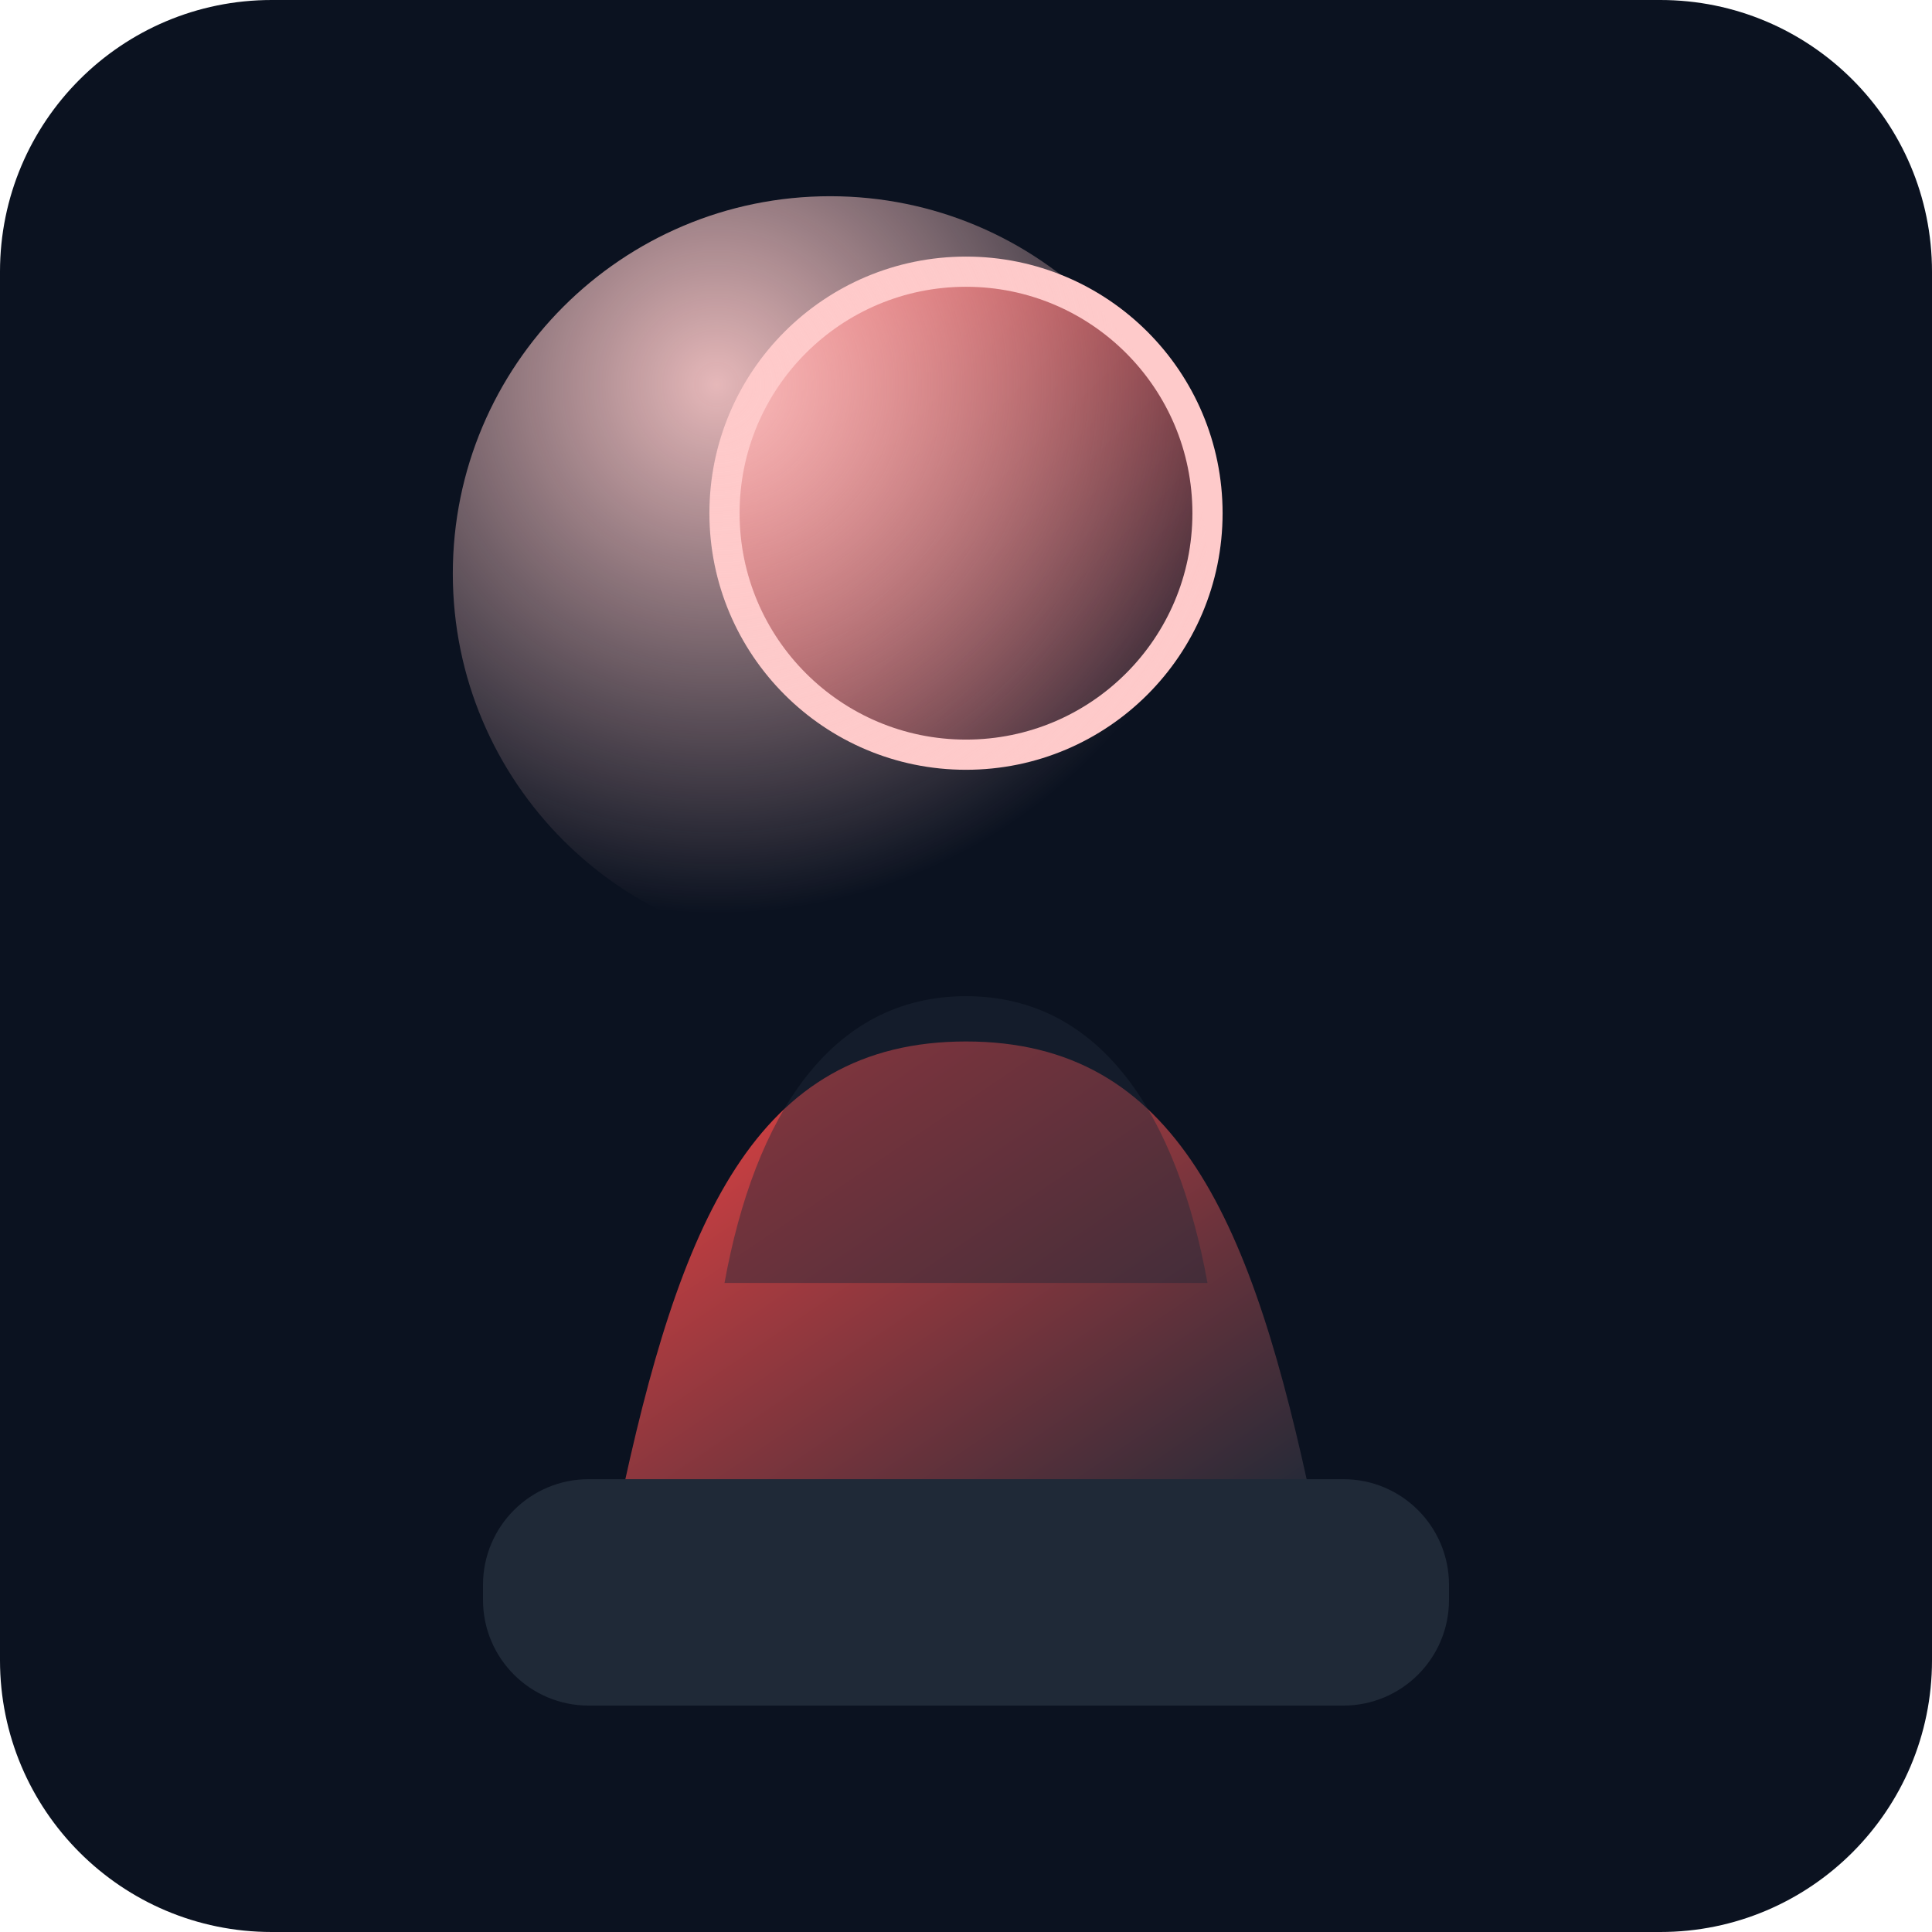
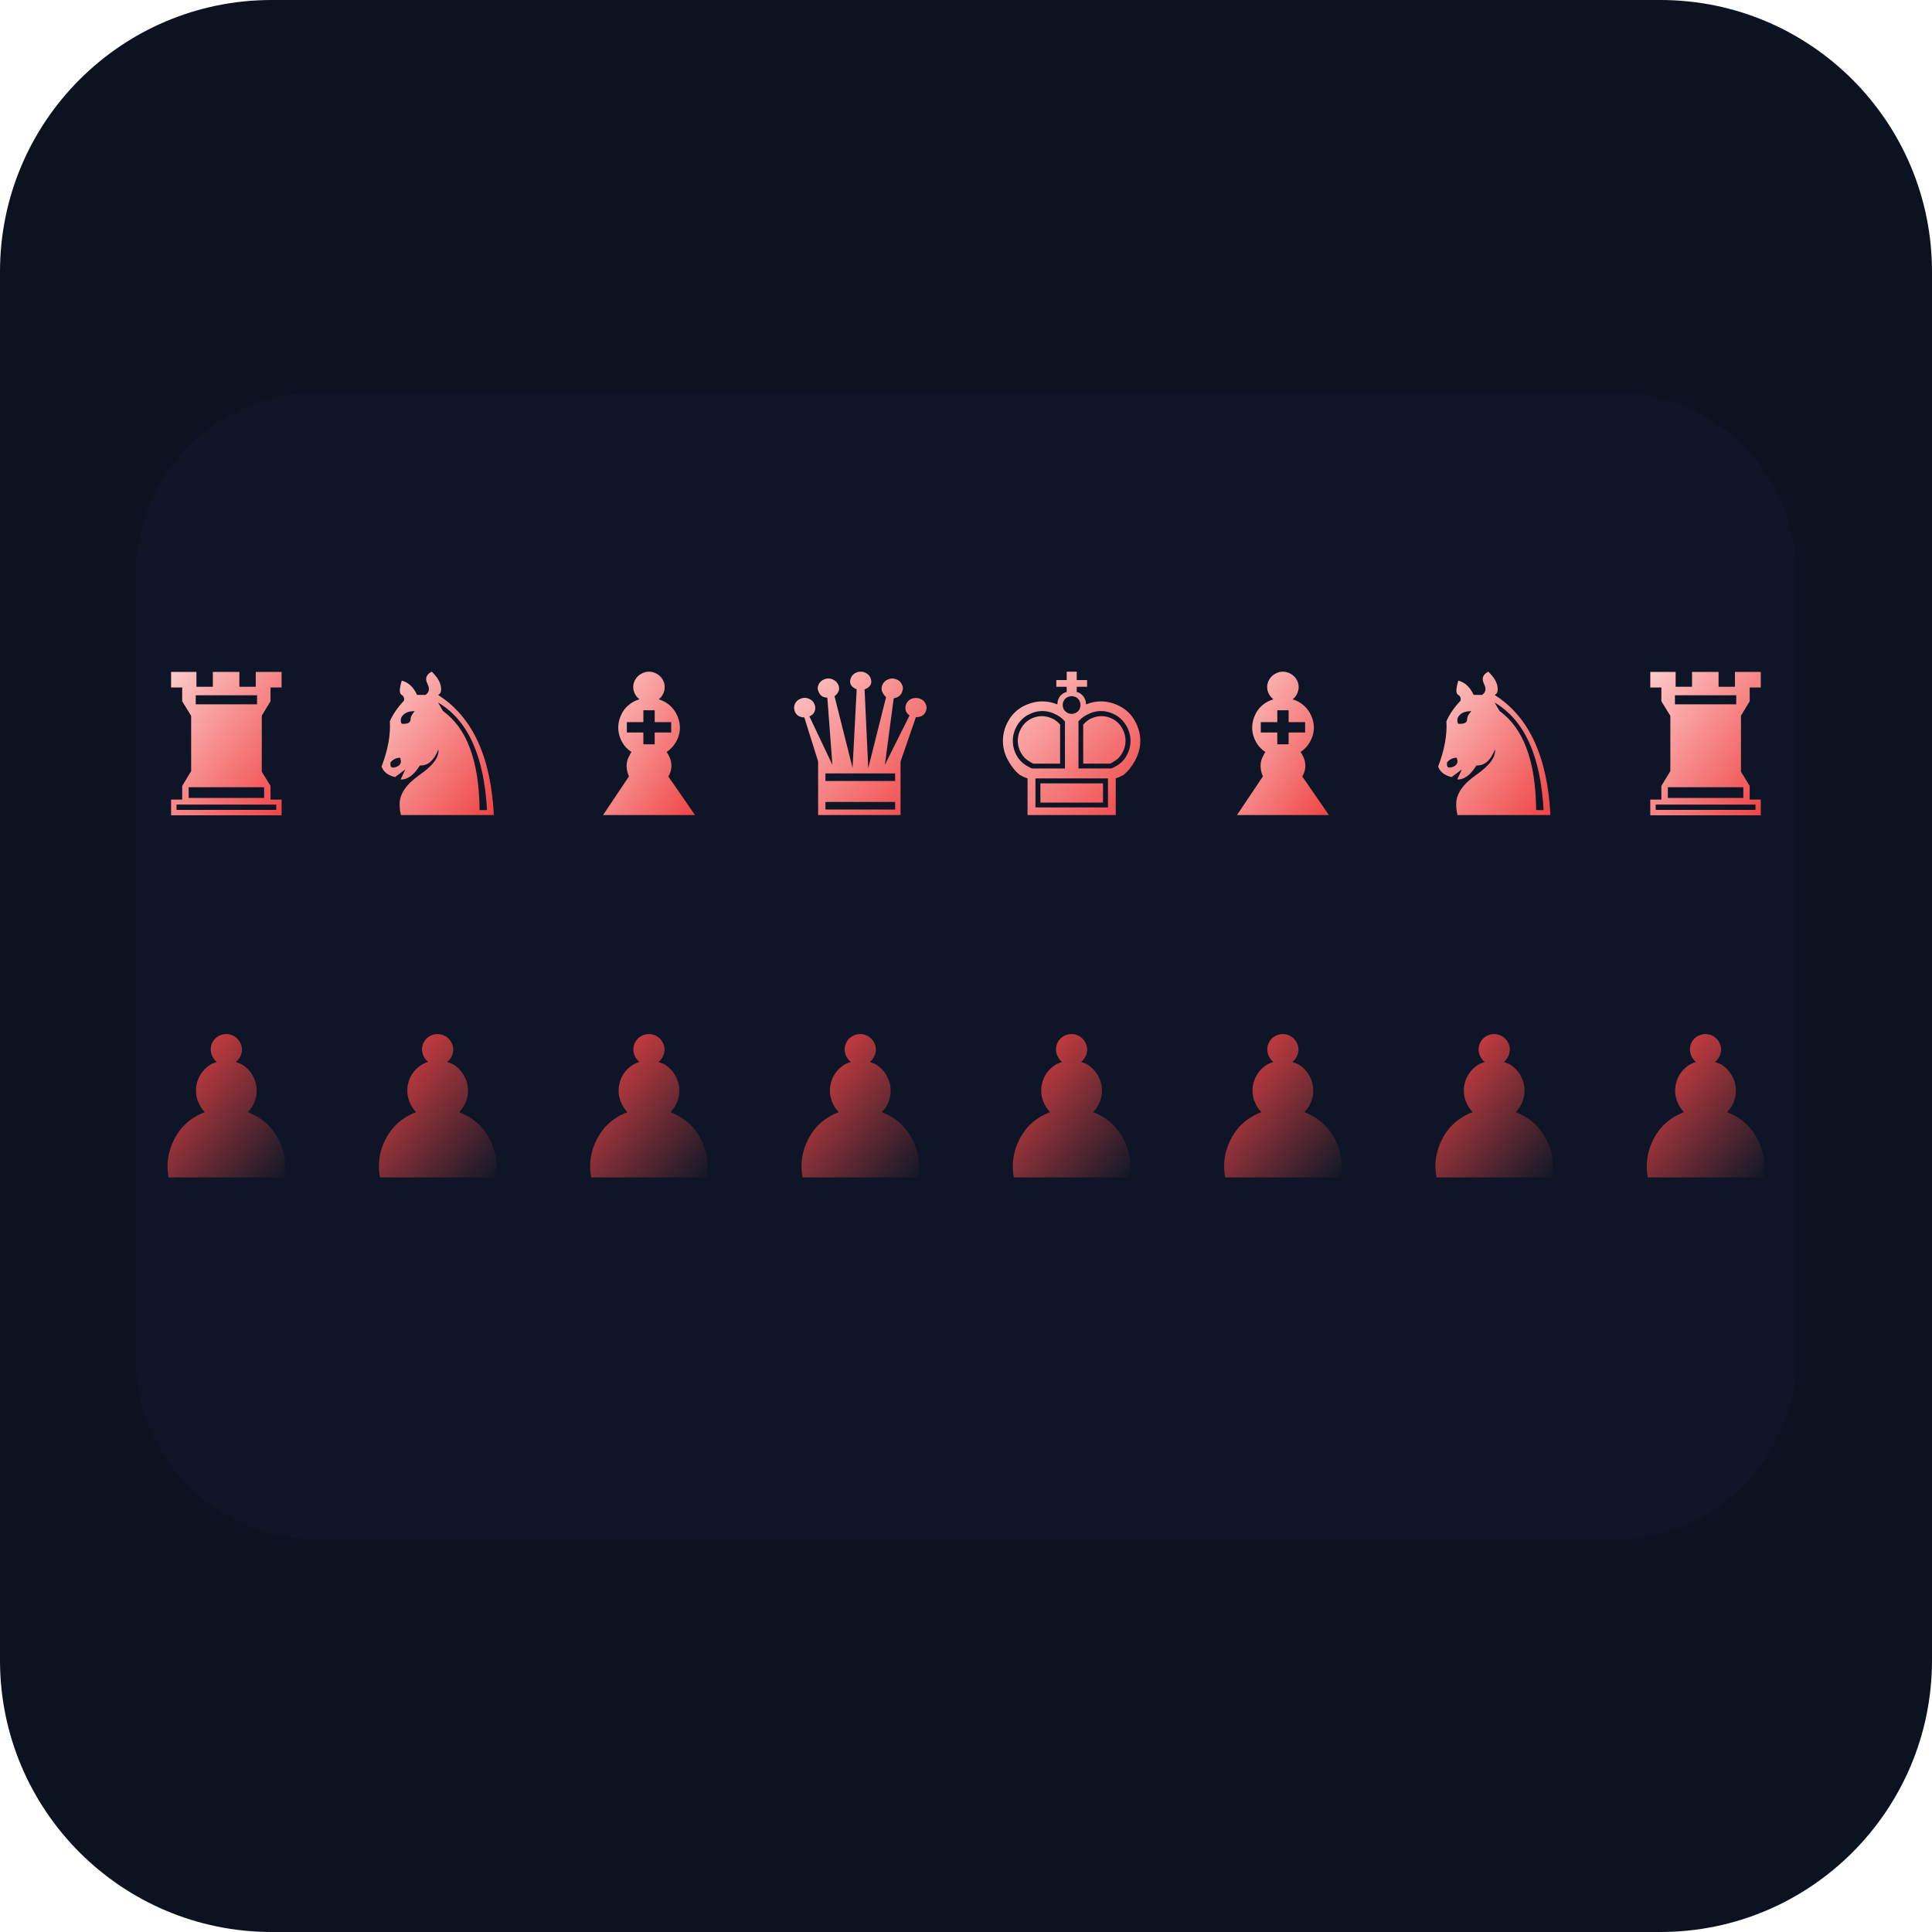
<svg xmlns="http://www.w3.org/2000/svg" width="256" height="256" viewBox="0 0 256 256">
  <defs>
-     <radialGradient id="shine" cx="35%" cy="25%" r="70%">
-       <stop offset="0%" stop-color="#fecaca" stop-opacity="0.9" />
-       <stop offset="100%" stop-color="#fecaca" stop-opacity="0" />
-     </radialGradient>
-     <linearGradient id="body" x1="0" y1="0" x2="1" y2="1">
+     <linearGradient id="piece" x1="0" y1="0" x2="1" y2="1">
      <stop offset="0%" stop-color="#ef4444" />
-       <stop offset="100%" stop-color="#1f2937" />
+       <stop offset="100%" stop-color="#111827" />
+     </linearGradient>
+     <linearGradient id="pieceAlt" x1="0" y1="0" x2="1" y2="1">
+       <stop offset="0%" stop-color="#fecaca" />
+       <stop offset="100%" stop-color="#ef4444" />
    </linearGradient>
  </defs>
  <rect width="256" height="256" rx="36" fill="#0b1220" />
-   <circle cx="128" cy="68" r="32" fill="url(#body)" stroke="#fecaca" stroke-width="4" />
-   <path d="M82 200c8-38 18-62 46-62s38 24 46 62" fill="url(#body)" />
-   <path d="M96 170c4-22 14-38 32-38s28 16 32 38" fill="#1f2937" opacity="0.45" />
-   <rect x="64" y="196" width="128" height="30" rx="14" fill="#1f2937" />
-   <circle cx="110" cy="76" r="50" fill="url(#shine)" />
+   <rect x="18" y="52" width="220" height="152" rx="24" fill="#0f172a" opacity="0.65" />
+   <g font-family="'DejaVu Sans','Segoe UI Symbol','Noto Sans Symbols2','Apple Symbols',sans-serif" font-size="26" font-weight="700" text-anchor="middle">
+     <text x="30" y="108" fill="url(#pieceAlt)">♜</text>
+     <text x="58" y="108" fill="url(#pieceAlt)">♞</text>
+     <text x="86" y="108" fill="url(#pieceAlt)">♝</text>
+     <text x="114" y="108" fill="url(#pieceAlt)">♛</text>
+     <text x="142" y="108" fill="url(#pieceAlt)">♚</text>
+     <text x="170" y="108" fill="url(#pieceAlt)">♝</text>
+     <text x="198" y="108" fill="url(#pieceAlt)">♞</text>
+     <text x="226" y="108" fill="url(#pieceAlt)">♜</text>
+     <text x="30" y="156" fill="url(#piece)">♟</text>
+     <text x="58" y="156" fill="url(#piece)">♟</text>
+     <text x="86" y="156" fill="url(#piece)">♟</text>
+     <text x="114" y="156" fill="url(#piece)">♟</text>
+     <text x="142" y="156" fill="url(#piece)">♟</text>
+     <text x="170" y="156" fill="url(#piece)">♟</text>
+     <text x="198" y="156" fill="url(#piece)">♟</text>
+     <text x="226" y="156" fill="url(#piece)">♟</text>
+   </g>
</svg>
